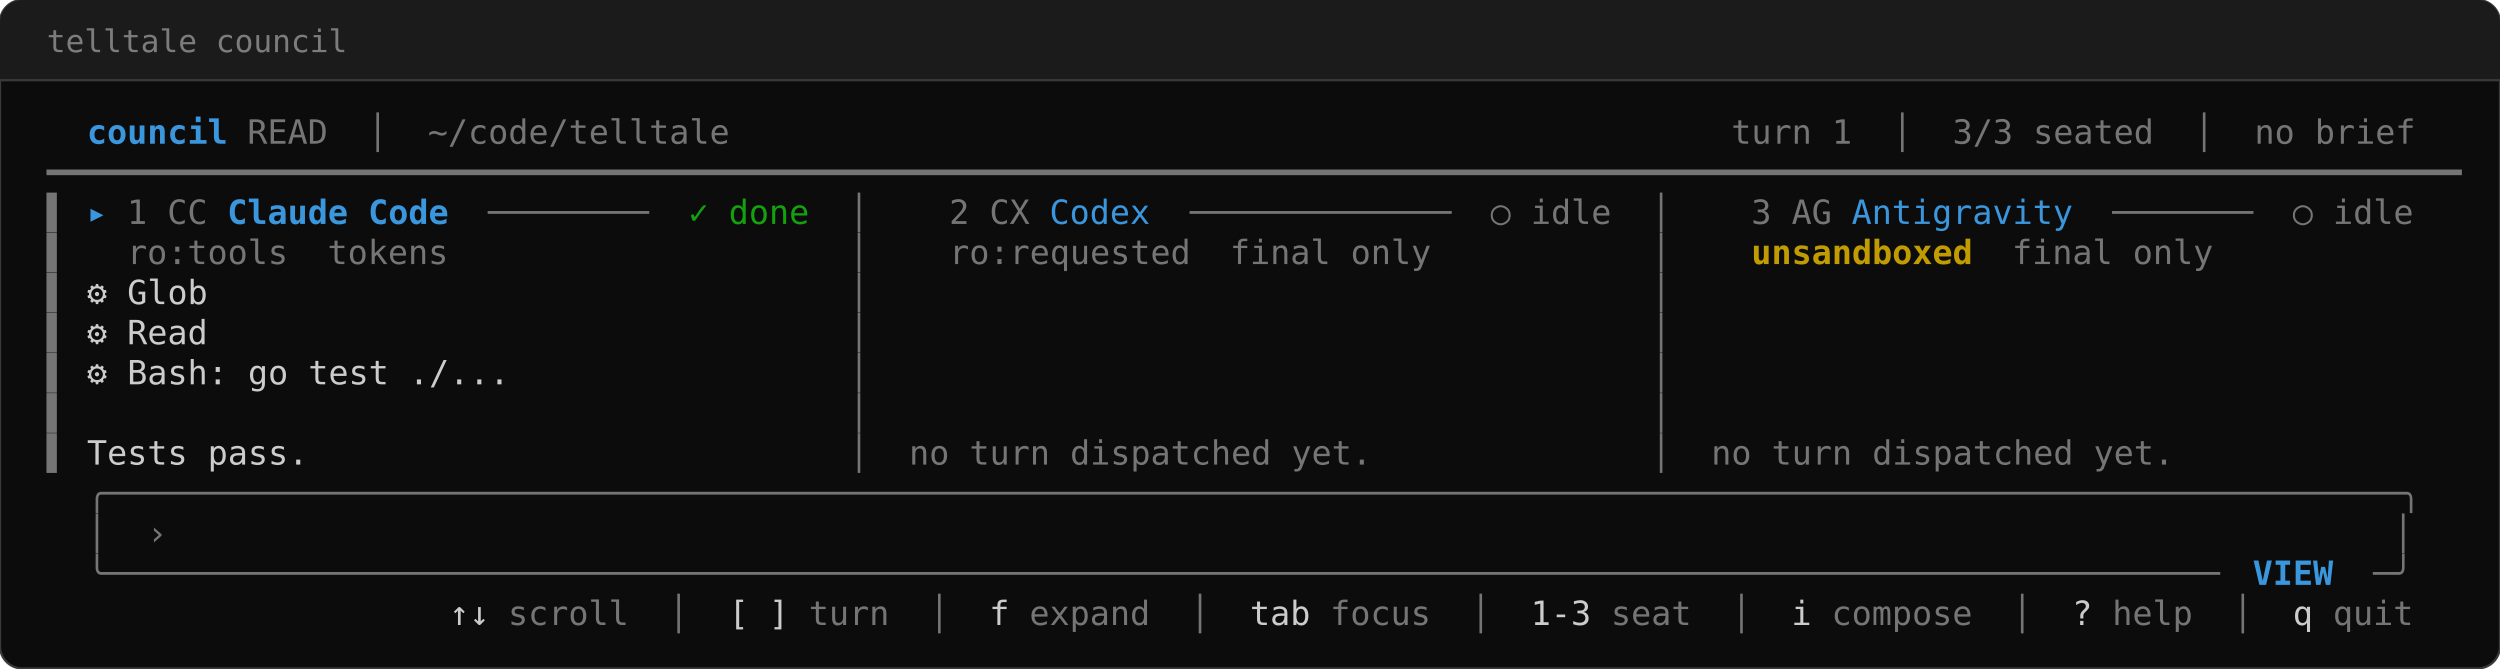
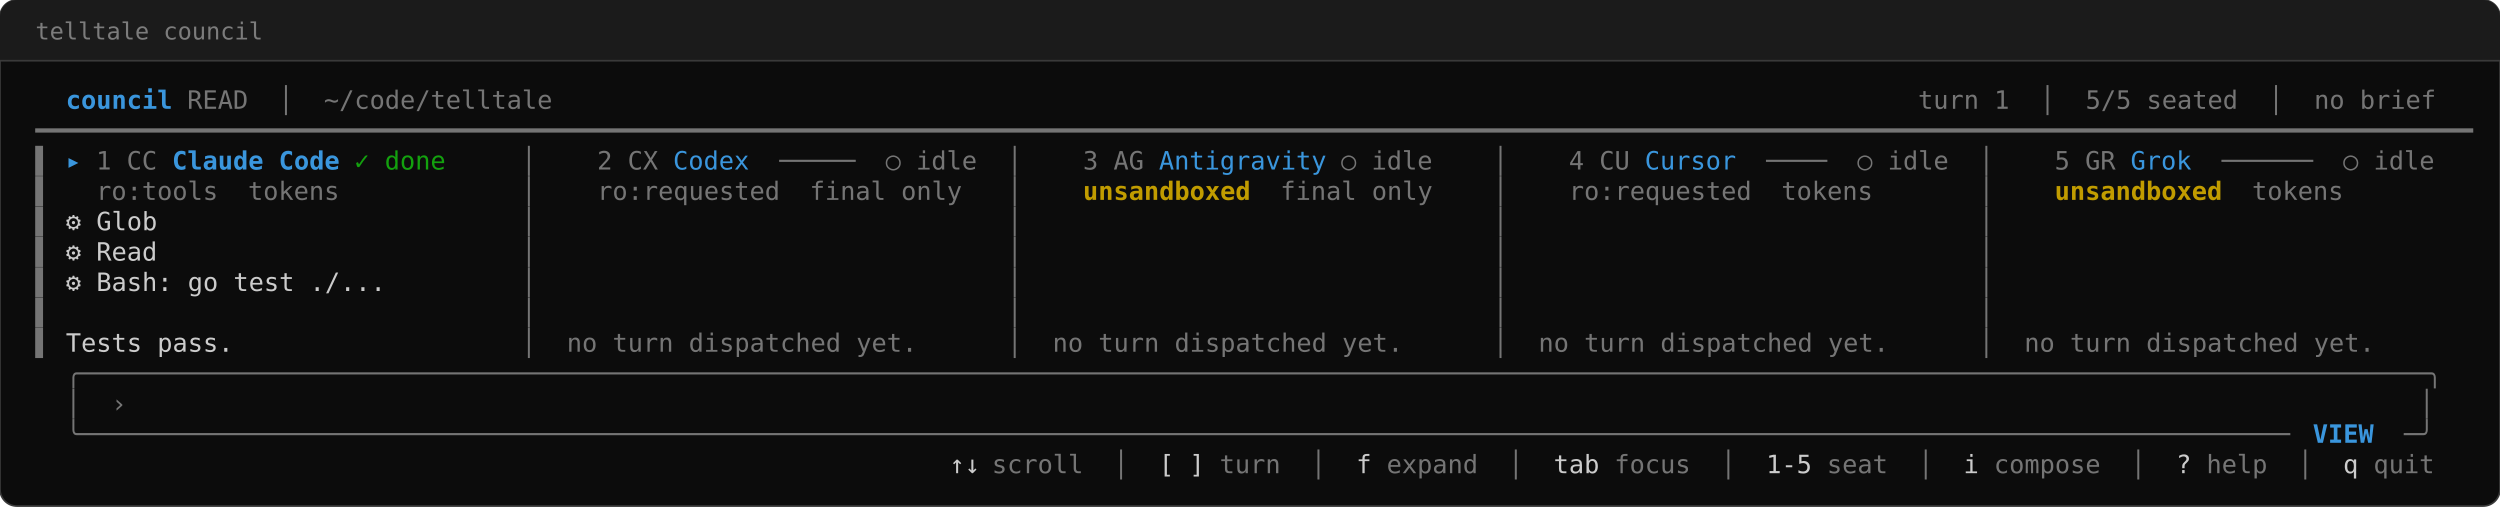
- <svg xmlns="http://www.w3.org/2000/svg" width="1122" height="300" viewBox="0 0 1122 300" role="img" aria-labelledby="t">
-   <rect x="0" y="0" width="1122" height="300" rx="10" fill="#0c0c0c" stroke="#3a3a3a" />
-   <path d="M0 36 V10 a10 10 0 0 1 10 -10 H1112 a10 10 0 0 1 10 10 V36 Z" fill="#1b1b1b" />
-   <line x1="0" y1="36" x2="1122" y2="36" stroke="#3a3a3a" />
+ <svg xmlns="http://www.w3.org/2000/svg" width="1482" height="300" viewBox="0 0 1482 300" role="img" aria-labelledby="t">
+   <rect x="0" y="0" width="1482" height="300" rx="10" fill="#0c0c0c" stroke="#3a3a3a" />
+   <path d="M0 36 V10 a10 10 0 0 1 10 -10 H1472 a10 10 0 0 1 10 10 V36 Z" fill="#1b1b1b" />
+   <line x1="0" y1="36" x2="1482" y2="36" stroke="#3a3a3a" />
  <text x="21" y="23.4" font-family="'JetBrains Mono','Fira Code','Cascadia Mono',Consolas,'DejaVu Sans Mono',monospace" font-size="14" fill="#cccccc" fill-opacity="0.55" xml:space="preserve">telltale council</text>
  <text y="64.5" font-family="'JetBrains Mono','Fira Code','Cascadia Mono',Consolas,'DejaVu Sans Mono',monospace" font-size="15" xml:space="preserve">
    <tspan x="21" textLength="18" lengthAdjust="spacingAndGlyphs" fill="#cccccc">  </tspan>
    <tspan x="39" textLength="63" lengthAdjust="spacingAndGlyphs" fill="#3a96dd" font-weight="bold">council</tspan>
    <tspan x="102" textLength="9" lengthAdjust="spacingAndGlyphs" fill="#cccccc"> </tspan>
    <tspan x="111" textLength="36" lengthAdjust="spacingAndGlyphs" fill="#cccccc" fill-opacity="0.55">READ</tspan>
    <tspan x="147" textLength="18" lengthAdjust="spacingAndGlyphs" fill="#cccccc">  </tspan>
    <tspan x="165" textLength="9" lengthAdjust="spacingAndGlyphs" fill="#cccccc" fill-opacity="0.55">│</tspan>
    <tspan x="174" textLength="18" lengthAdjust="spacingAndGlyphs" fill="#cccccc">  </tspan>
    <tspan x="192" textLength="135" lengthAdjust="spacingAndGlyphs" fill="#cccccc" fill-opacity="0.55">~/code/telltale</tspan>
-     <tspan x="327" textLength="450" lengthAdjust="spacingAndGlyphs" fill="#cccccc">                                                  </tspan>
-     <tspan x="777" textLength="306" lengthAdjust="spacingAndGlyphs" fill="#cccccc" fill-opacity="0.55">turn 1  │  3/3 seated  │  no brief</tspan>
-     <tspan x="1083" textLength="18" lengthAdjust="spacingAndGlyphs" fill="#cccccc">  </tspan>
+     <tspan x="327" textLength="810" lengthAdjust="spacingAndGlyphs" fill="#cccccc">                                                                                          </tspan>
+     <tspan x="1137" textLength="306" lengthAdjust="spacingAndGlyphs" fill="#cccccc" fill-opacity="0.55">turn 1  │  5/5 seated  │  no brief</tspan>
+     <tspan x="1443" textLength="18" lengthAdjust="spacingAndGlyphs" fill="#cccccc">  </tspan>
  </text>
  <text y="82.5" font-family="'JetBrains Mono','Fira Code','Cascadia Mono',Consolas,'DejaVu Sans Mono',monospace" font-size="15" xml:space="preserve">
-     <tspan x="21" textLength="1080" lengthAdjust="spacingAndGlyphs" fill="#cccccc" fill-opacity="0.55">━━━━━━━━━━━━━━━━━━━━━━━━━━━━━━━━━━━━━━━━━━━━━━━━━━━━━━━━━━━━━━━━━━━━━━━━━━━━━━━━━━━━━━━━━━━━━━━━━━━━━━━━━━━━━━━━━━━━━━━━</tspan>
+     <tspan x="21" textLength="1440" lengthAdjust="spacingAndGlyphs" fill="#cccccc" fill-opacity="0.55">━━━━━━━━━━━━━━━━━━━━━━━━━━━━━━━━━━━━━━━━━━━━━━━━━━━━━━━━━━━━━━━━━━━━━━━━━━━━━━━━━━━━━━━━━━━━━━━━━━━━━━━━━━━━━━━━━━━━━━━━━━━━━━━━━━━━━━━━━━━━━━━━━━━━━━━━━━━━━━━━</tspan>
  </text>
  <text y="100.5" font-family="'JetBrains Mono','Fira Code','Cascadia Mono',Consolas,'DejaVu Sans Mono',monospace" font-size="15" xml:space="preserve">
    <tspan x="21" textLength="9" lengthAdjust="spacingAndGlyphs" fill="#cccccc" fill-opacity="0.55">▌</tspan>
    <tspan x="30" textLength="9" lengthAdjust="spacingAndGlyphs" fill="#cccccc"> </tspan>
    <tspan x="39" textLength="18" lengthAdjust="spacingAndGlyphs" fill="#3a96dd" font-weight="bold">▸ </tspan>
    <tspan x="57" textLength="45" lengthAdjust="spacingAndGlyphs" fill="#cccccc" fill-opacity="0.55">1 CC </tspan>
    <tspan x="102" textLength="99" lengthAdjust="spacingAndGlyphs" fill="#3a96dd" font-weight="bold">Claude Code</tspan>
-     <tspan x="201" textLength="18" lengthAdjust="spacingAndGlyphs" fill="#cccccc">  </tspan>
-     <tspan x="219" textLength="72" lengthAdjust="spacingAndGlyphs" fill="#cccccc" fill-opacity="0.55">────────</tspan>
-     <tspan x="291" textLength="18" lengthAdjust="spacingAndGlyphs" fill="#cccccc">  </tspan>
-     <tspan x="309" textLength="54" lengthAdjust="spacingAndGlyphs" fill="#13a10e">✓ done</tspan>
-     <tspan x="363" textLength="18" lengthAdjust="spacingAndGlyphs" fill="#cccccc">  </tspan>
-     <tspan x="381" textLength="9" lengthAdjust="spacingAndGlyphs" fill="#cccccc" fill-opacity="0.55">│</tspan>
-     <tspan x="390" textLength="18" lengthAdjust="spacingAndGlyphs" fill="#cccccc">  </tspan>
-     <tspan x="408" textLength="18" lengthAdjust="spacingAndGlyphs" fill="#3a96dd">  </tspan>
-     <tspan x="426" textLength="45" lengthAdjust="spacingAndGlyphs" fill="#cccccc" fill-opacity="0.55">2 CX </tspan>
-     <tspan x="471" textLength="45" lengthAdjust="spacingAndGlyphs" fill="#3a96dd">Codex</tspan>
-     <tspan x="516" textLength="18" lengthAdjust="spacingAndGlyphs" fill="#cccccc">  </tspan>
-     <tspan x="534" textLength="117" lengthAdjust="spacingAndGlyphs" fill="#cccccc" fill-opacity="0.55">─────────────</tspan>
-     <tspan x="651" textLength="18" lengthAdjust="spacingAndGlyphs" fill="#cccccc">  </tspan>
-     <tspan x="669" textLength="54" lengthAdjust="spacingAndGlyphs" fill="#cccccc" fill-opacity="0.55">○ idle</tspan>
-     <tspan x="723" textLength="18" lengthAdjust="spacingAndGlyphs" fill="#cccccc">  </tspan>
-     <tspan x="741" textLength="9" lengthAdjust="spacingAndGlyphs" fill="#cccccc" fill-opacity="0.55">│</tspan>
-     <tspan x="750" textLength="18" lengthAdjust="spacingAndGlyphs" fill="#cccccc">  </tspan>
-     <tspan x="768" textLength="18" lengthAdjust="spacingAndGlyphs" fill="#3a96dd">  </tspan>
-     <tspan x="786" textLength="45" lengthAdjust="spacingAndGlyphs" fill="#cccccc" fill-opacity="0.55">3 AG </tspan>
-     <tspan x="831" textLength="99" lengthAdjust="spacingAndGlyphs" fill="#3a96dd">Antigravity</tspan>
-     <tspan x="930" textLength="18" lengthAdjust="spacingAndGlyphs" fill="#cccccc">  </tspan>
-     <tspan x="948" textLength="63" lengthAdjust="spacingAndGlyphs" fill="#cccccc" fill-opacity="0.55">───────</tspan>
-     <tspan x="1011" textLength="18" lengthAdjust="spacingAndGlyphs" fill="#cccccc">  </tspan>
-     <tspan x="1029" textLength="54" lengthAdjust="spacingAndGlyphs" fill="#cccccc" fill-opacity="0.55">○ idle</tspan>
+     <tspan x="201" textLength="9" lengthAdjust="spacingAndGlyphs" fill="#cccccc"> </tspan>
+     <tspan x="210" textLength="54" lengthAdjust="spacingAndGlyphs" fill="#13a10e">✓ done</tspan>
+     <tspan x="264" textLength="45" lengthAdjust="spacingAndGlyphs" fill="#cccccc">     </tspan>
+     <tspan x="309" textLength="9" lengthAdjust="spacingAndGlyphs" fill="#cccccc" fill-opacity="0.55">│</tspan>
+     <tspan x="318" textLength="18" lengthAdjust="spacingAndGlyphs" fill="#cccccc">  </tspan>
+     <tspan x="336" textLength="18" lengthAdjust="spacingAndGlyphs" fill="#3a96dd">  </tspan>
+     <tspan x="354" textLength="45" lengthAdjust="spacingAndGlyphs" fill="#cccccc" fill-opacity="0.55">2 CX </tspan>
+     <tspan x="399" textLength="45" lengthAdjust="spacingAndGlyphs" fill="#3a96dd">Codex</tspan>
+     <tspan x="444" textLength="18" lengthAdjust="spacingAndGlyphs" fill="#cccccc">  </tspan>
+     <tspan x="462" textLength="45" lengthAdjust="spacingAndGlyphs" fill="#cccccc" fill-opacity="0.55">─────</tspan>
+     <tspan x="507" textLength="18" lengthAdjust="spacingAndGlyphs" fill="#cccccc">  </tspan>
+     <tspan x="525" textLength="54" lengthAdjust="spacingAndGlyphs" fill="#cccccc" fill-opacity="0.55">○ idle</tspan>
+     <tspan x="579" textLength="18" lengthAdjust="spacingAndGlyphs" fill="#cccccc">  </tspan>
+     <tspan x="597" textLength="9" lengthAdjust="spacingAndGlyphs" fill="#cccccc" fill-opacity="0.55">│</tspan>
+     <tspan x="606" textLength="18" lengthAdjust="spacingAndGlyphs" fill="#cccccc">  </tspan>
+     <tspan x="624" textLength="18" lengthAdjust="spacingAndGlyphs" fill="#3a96dd">  </tspan>
+     <tspan x="642" textLength="45" lengthAdjust="spacingAndGlyphs" fill="#cccccc" fill-opacity="0.55">3 AG </tspan>
+     <tspan x="687" textLength="99" lengthAdjust="spacingAndGlyphs" fill="#3a96dd">Antigravity</tspan>
+     <tspan x="786" textLength="9" lengthAdjust="spacingAndGlyphs" fill="#cccccc"> </tspan>
+     <tspan x="795" textLength="54" lengthAdjust="spacingAndGlyphs" fill="#cccccc" fill-opacity="0.55">○ idle</tspan>
+     <tspan x="849" textLength="36" lengthAdjust="spacingAndGlyphs" fill="#cccccc">    </tspan>
+     <tspan x="885" textLength="9" lengthAdjust="spacingAndGlyphs" fill="#cccccc" fill-opacity="0.55">│</tspan>
+     <tspan x="894" textLength="18" lengthAdjust="spacingAndGlyphs" fill="#cccccc">  </tspan>
+     <tspan x="912" textLength="18" lengthAdjust="spacingAndGlyphs" fill="#3a96dd">  </tspan>
+     <tspan x="930" textLength="45" lengthAdjust="spacingAndGlyphs" fill="#cccccc" fill-opacity="0.55">4 CU </tspan>
+     <tspan x="975" textLength="54" lengthAdjust="spacingAndGlyphs" fill="#3a96dd">Cursor</tspan>
+     <tspan x="1029" textLength="18" lengthAdjust="spacingAndGlyphs" fill="#cccccc">  </tspan>
+     <tspan x="1047" textLength="36" lengthAdjust="spacingAndGlyphs" fill="#cccccc" fill-opacity="0.55">────</tspan>
    <tspan x="1083" textLength="18" lengthAdjust="spacingAndGlyphs" fill="#cccccc">  </tspan>
+     <tspan x="1101" textLength="54" lengthAdjust="spacingAndGlyphs" fill="#cccccc" fill-opacity="0.55">○ idle</tspan>
+     <tspan x="1155" textLength="18" lengthAdjust="spacingAndGlyphs" fill="#cccccc">  </tspan>
+     <tspan x="1173" textLength="9" lengthAdjust="spacingAndGlyphs" fill="#cccccc" fill-opacity="0.55">│</tspan>
+     <tspan x="1182" textLength="18" lengthAdjust="spacingAndGlyphs" fill="#cccccc">  </tspan>
+     <tspan x="1200" textLength="18" lengthAdjust="spacingAndGlyphs" fill="#3a96dd">  </tspan>
+     <tspan x="1218" textLength="45" lengthAdjust="spacingAndGlyphs" fill="#cccccc" fill-opacity="0.55">5 GR </tspan>
+     <tspan x="1263" textLength="36" lengthAdjust="spacingAndGlyphs" fill="#3a96dd">Grok</tspan>
+     <tspan x="1299" textLength="18" lengthAdjust="spacingAndGlyphs" fill="#cccccc">  </tspan>
+     <tspan x="1317" textLength="54" lengthAdjust="spacingAndGlyphs" fill="#cccccc" fill-opacity="0.55">──────</tspan>
+     <tspan x="1371" textLength="18" lengthAdjust="spacingAndGlyphs" fill="#cccccc">  </tspan>
+     <tspan x="1389" textLength="54" lengthAdjust="spacingAndGlyphs" fill="#cccccc" fill-opacity="0.55">○ idle</tspan>
+     <tspan x="1443" textLength="18" lengthAdjust="spacingAndGlyphs" fill="#cccccc">  </tspan>
  </text>
  <text y="118.5" font-family="'JetBrains Mono','Fira Code','Cascadia Mono',Consolas,'DejaVu Sans Mono',monospace" font-size="15" xml:space="preserve">
    <tspan x="21" textLength="9" lengthAdjust="spacingAndGlyphs" fill="#cccccc" fill-opacity="0.55">▌</tspan>
    <tspan x="30" textLength="27" lengthAdjust="spacingAndGlyphs" fill="#cccccc">   </tspan>
    <tspan x="57" textLength="72" lengthAdjust="spacingAndGlyphs" fill="#cccccc" fill-opacity="0.55">ro:tools</tspan>
    <tspan x="129" textLength="18" lengthAdjust="spacingAndGlyphs" fill="#cccccc">  </tspan>
    <tspan x="147" textLength="54" lengthAdjust="spacingAndGlyphs" fill="#cccccc" fill-opacity="0.55">tokens</tspan>
-     <tspan x="201" textLength="180" lengthAdjust="spacingAndGlyphs" fill="#cccccc">                    </tspan>
-     <tspan x="381" textLength="9" lengthAdjust="spacingAndGlyphs" fill="#cccccc" fill-opacity="0.55">│</tspan>
-     <tspan x="390" textLength="36" lengthAdjust="spacingAndGlyphs" fill="#cccccc">    </tspan>
-     <tspan x="426" textLength="108" lengthAdjust="spacingAndGlyphs" fill="#cccccc" fill-opacity="0.55">ro:requested</tspan>
-     <tspan x="534" textLength="18" lengthAdjust="spacingAndGlyphs" fill="#cccccc">  </tspan>
-     <tspan x="552" textLength="90" lengthAdjust="spacingAndGlyphs" fill="#cccccc" fill-opacity="0.55">final only</tspan>
-     <tspan x="642" textLength="99" lengthAdjust="spacingAndGlyphs" fill="#cccccc">           </tspan>
-     <tspan x="741" textLength="9" lengthAdjust="spacingAndGlyphs" fill="#cccccc" fill-opacity="0.55">│</tspan>
-     <tspan x="750" textLength="36" lengthAdjust="spacingAndGlyphs" fill="#cccccc">    </tspan>
-     <tspan x="786" textLength="99" lengthAdjust="spacingAndGlyphs" fill="#c19c00" font-weight="bold">unsandboxed</tspan>
-     <tspan x="885" textLength="18" lengthAdjust="spacingAndGlyphs" fill="#cccccc">  </tspan>
-     <tspan x="903" textLength="90" lengthAdjust="spacingAndGlyphs" fill="#cccccc" fill-opacity="0.55">final only</tspan>
-     <tspan x="993" textLength="108" lengthAdjust="spacingAndGlyphs" fill="#cccccc">            </tspan>
+     <tspan x="201" textLength="108" lengthAdjust="spacingAndGlyphs" fill="#cccccc">            </tspan>
+     <tspan x="309" textLength="9" lengthAdjust="spacingAndGlyphs" fill="#cccccc" fill-opacity="0.55">│</tspan>
+     <tspan x="318" textLength="36" lengthAdjust="spacingAndGlyphs" fill="#cccccc">    </tspan>
+     <tspan x="354" textLength="108" lengthAdjust="spacingAndGlyphs" fill="#cccccc" fill-opacity="0.55">ro:requested</tspan>
+     <tspan x="462" textLength="18" lengthAdjust="spacingAndGlyphs" fill="#cccccc">  </tspan>
+     <tspan x="480" textLength="90" lengthAdjust="spacingAndGlyphs" fill="#cccccc" fill-opacity="0.55">final only</tspan>
+     <tspan x="570" textLength="27" lengthAdjust="spacingAndGlyphs" fill="#cccccc">   </tspan>
+     <tspan x="597" textLength="9" lengthAdjust="spacingAndGlyphs" fill="#cccccc" fill-opacity="0.55">│</tspan>
+     <tspan x="606" textLength="36" lengthAdjust="spacingAndGlyphs" fill="#cccccc">    </tspan>
+     <tspan x="642" textLength="99" lengthAdjust="spacingAndGlyphs" fill="#c19c00" font-weight="bold">unsandboxed</tspan>
+     <tspan x="741" textLength="18" lengthAdjust="spacingAndGlyphs" fill="#cccccc">  </tspan>
+     <tspan x="759" textLength="90" lengthAdjust="spacingAndGlyphs" fill="#cccccc" fill-opacity="0.55">final only</tspan>
+     <tspan x="849" textLength="36" lengthAdjust="spacingAndGlyphs" fill="#cccccc">    </tspan>
+     <tspan x="885" textLength="9" lengthAdjust="spacingAndGlyphs" fill="#cccccc" fill-opacity="0.55">│</tspan>
+     <tspan x="894" textLength="36" lengthAdjust="spacingAndGlyphs" fill="#cccccc">    </tspan>
+     <tspan x="930" textLength="108" lengthAdjust="spacingAndGlyphs" fill="#cccccc" fill-opacity="0.55">ro:requested</tspan>
+     <tspan x="1038" textLength="18" lengthAdjust="spacingAndGlyphs" fill="#cccccc">  </tspan>
+     <tspan x="1056" textLength="54" lengthAdjust="spacingAndGlyphs" fill="#cccccc" fill-opacity="0.55">tokens</tspan>
+     <tspan x="1110" textLength="63" lengthAdjust="spacingAndGlyphs" fill="#cccccc">       </tspan>
+     <tspan x="1173" textLength="9" lengthAdjust="spacingAndGlyphs" fill="#cccccc" fill-opacity="0.55">│</tspan>
+     <tspan x="1182" textLength="36" lengthAdjust="spacingAndGlyphs" fill="#cccccc">    </tspan>
+     <tspan x="1218" textLength="99" lengthAdjust="spacingAndGlyphs" fill="#c19c00" font-weight="bold">unsandboxed</tspan>
+     <tspan x="1317" textLength="18" lengthAdjust="spacingAndGlyphs" fill="#cccccc">  </tspan>
+     <tspan x="1335" textLength="54" lengthAdjust="spacingAndGlyphs" fill="#cccccc" fill-opacity="0.55">tokens</tspan>
+     <tspan x="1389" textLength="72" lengthAdjust="spacingAndGlyphs" fill="#cccccc">        </tspan>
  </text>
  <text y="136.5" font-family="'JetBrains Mono','Fira Code','Cascadia Mono',Consolas,'DejaVu Sans Mono',monospace" font-size="15" xml:space="preserve">
    <tspan x="21" textLength="9" lengthAdjust="spacingAndGlyphs" fill="#cccccc" fill-opacity="0.55">▌</tspan>
-     <tspan x="30" textLength="351" lengthAdjust="spacingAndGlyphs" fill="#cccccc"> ⚙ Glob                                </tspan>
-     <tspan x="381" textLength="9" lengthAdjust="spacingAndGlyphs" fill="#cccccc" fill-opacity="0.55">│</tspan>
-     <tspan x="390" textLength="351" lengthAdjust="spacingAndGlyphs" fill="#cccccc">                                       </tspan>
-     <tspan x="741" textLength="9" lengthAdjust="spacingAndGlyphs" fill="#cccccc" fill-opacity="0.55">│</tspan>
-     <tspan x="750" textLength="351" lengthAdjust="spacingAndGlyphs" fill="#cccccc">                                       </tspan>
+     <tspan x="30" textLength="279" lengthAdjust="spacingAndGlyphs" fill="#cccccc"> ⚙ Glob                        </tspan>
+     <tspan x="309" textLength="9" lengthAdjust="spacingAndGlyphs" fill="#cccccc" fill-opacity="0.55">│</tspan>
+     <tspan x="318" textLength="279" lengthAdjust="spacingAndGlyphs" fill="#cccccc">                               </tspan>
+     <tspan x="597" textLength="9" lengthAdjust="spacingAndGlyphs" fill="#cccccc" fill-opacity="0.55">│</tspan>
+     <tspan x="606" textLength="279" lengthAdjust="spacingAndGlyphs" fill="#cccccc">                               </tspan>
+     <tspan x="885" textLength="9" lengthAdjust="spacingAndGlyphs" fill="#cccccc" fill-opacity="0.55">│</tspan>
+     <tspan x="894" textLength="279" lengthAdjust="spacingAndGlyphs" fill="#cccccc">                               </tspan>
+     <tspan x="1173" textLength="9" lengthAdjust="spacingAndGlyphs" fill="#cccccc" fill-opacity="0.55">│</tspan>
+     <tspan x="1182" textLength="279" lengthAdjust="spacingAndGlyphs" fill="#cccccc">                               </tspan>
  </text>
  <text y="154.5" font-family="'JetBrains Mono','Fira Code','Cascadia Mono',Consolas,'DejaVu Sans Mono',monospace" font-size="15" xml:space="preserve">
    <tspan x="21" textLength="9" lengthAdjust="spacingAndGlyphs" fill="#cccccc" fill-opacity="0.55">▌</tspan>
-     <tspan x="30" textLength="351" lengthAdjust="spacingAndGlyphs" fill="#cccccc"> ⚙ Read                                </tspan>
-     <tspan x="381" textLength="9" lengthAdjust="spacingAndGlyphs" fill="#cccccc" fill-opacity="0.55">│</tspan>
-     <tspan x="390" textLength="351" lengthAdjust="spacingAndGlyphs" fill="#cccccc">                                       </tspan>
-     <tspan x="741" textLength="9" lengthAdjust="spacingAndGlyphs" fill="#cccccc" fill-opacity="0.55">│</tspan>
-     <tspan x="750" textLength="351" lengthAdjust="spacingAndGlyphs" fill="#cccccc">                                       </tspan>
+     <tspan x="30" textLength="279" lengthAdjust="spacingAndGlyphs" fill="#cccccc"> ⚙ Read                        </tspan>
+     <tspan x="309" textLength="9" lengthAdjust="spacingAndGlyphs" fill="#cccccc" fill-opacity="0.55">│</tspan>
+     <tspan x="318" textLength="279" lengthAdjust="spacingAndGlyphs" fill="#cccccc">                               </tspan>
+     <tspan x="597" textLength="9" lengthAdjust="spacingAndGlyphs" fill="#cccccc" fill-opacity="0.55">│</tspan>
+     <tspan x="606" textLength="279" lengthAdjust="spacingAndGlyphs" fill="#cccccc">                               </tspan>
+     <tspan x="885" textLength="9" lengthAdjust="spacingAndGlyphs" fill="#cccccc" fill-opacity="0.55">│</tspan>
+     <tspan x="894" textLength="279" lengthAdjust="spacingAndGlyphs" fill="#cccccc">                               </tspan>
+     <tspan x="1173" textLength="9" lengthAdjust="spacingAndGlyphs" fill="#cccccc" fill-opacity="0.55">│</tspan>
+     <tspan x="1182" textLength="279" lengthAdjust="spacingAndGlyphs" fill="#cccccc">                               </tspan>
  </text>
  <text y="172.5" font-family="'JetBrains Mono','Fira Code','Cascadia Mono',Consolas,'DejaVu Sans Mono',monospace" font-size="15" xml:space="preserve">
    <tspan x="21" textLength="9" lengthAdjust="spacingAndGlyphs" fill="#cccccc" fill-opacity="0.55">▌</tspan>
-     <tspan x="30" textLength="351" lengthAdjust="spacingAndGlyphs" fill="#cccccc"> ⚙ Bash: go test ./...                 </tspan>
-     <tspan x="381" textLength="9" lengthAdjust="spacingAndGlyphs" fill="#cccccc" fill-opacity="0.55">│</tspan>
-     <tspan x="390" textLength="351" lengthAdjust="spacingAndGlyphs" fill="#cccccc">                                       </tspan>
-     <tspan x="741" textLength="9" lengthAdjust="spacingAndGlyphs" fill="#cccccc" fill-opacity="0.55">│</tspan>
-     <tspan x="750" textLength="351" lengthAdjust="spacingAndGlyphs" fill="#cccccc">                                       </tspan>
+     <tspan x="30" textLength="279" lengthAdjust="spacingAndGlyphs" fill="#cccccc"> ⚙ Bash: go test ./...         </tspan>
+     <tspan x="309" textLength="9" lengthAdjust="spacingAndGlyphs" fill="#cccccc" fill-opacity="0.55">│</tspan>
+     <tspan x="318" textLength="279" lengthAdjust="spacingAndGlyphs" fill="#cccccc">                               </tspan>
+     <tspan x="597" textLength="9" lengthAdjust="spacingAndGlyphs" fill="#cccccc" fill-opacity="0.55">│</tspan>
+     <tspan x="606" textLength="279" lengthAdjust="spacingAndGlyphs" fill="#cccccc">                               </tspan>
+     <tspan x="885" textLength="9" lengthAdjust="spacingAndGlyphs" fill="#cccccc" fill-opacity="0.55">│</tspan>
+     <tspan x="894" textLength="279" lengthAdjust="spacingAndGlyphs" fill="#cccccc">                               </tspan>
+     <tspan x="1173" textLength="9" lengthAdjust="spacingAndGlyphs" fill="#cccccc" fill-opacity="0.55">│</tspan>
+     <tspan x="1182" textLength="279" lengthAdjust="spacingAndGlyphs" fill="#cccccc">                               </tspan>
  </text>
  <text y="190.5" font-family="'JetBrains Mono','Fira Code','Cascadia Mono',Consolas,'DejaVu Sans Mono',monospace" font-size="15" xml:space="preserve">
    <tspan x="21" textLength="9" lengthAdjust="spacingAndGlyphs" fill="#cccccc" fill-opacity="0.55">▌</tspan>
-     <tspan x="30" textLength="351" lengthAdjust="spacingAndGlyphs" fill="#cccccc">                                       </tspan>
-     <tspan x="381" textLength="9" lengthAdjust="spacingAndGlyphs" fill="#cccccc" fill-opacity="0.55">│</tspan>
-     <tspan x="390" textLength="351" lengthAdjust="spacingAndGlyphs" fill="#cccccc">                                       </tspan>
-     <tspan x="741" textLength="9" lengthAdjust="spacingAndGlyphs" fill="#cccccc" fill-opacity="0.55">│</tspan>
-     <tspan x="750" textLength="351" lengthAdjust="spacingAndGlyphs" fill="#cccccc">                                       </tspan>
+     <tspan x="30" textLength="279" lengthAdjust="spacingAndGlyphs" fill="#cccccc">                               </tspan>
+     <tspan x="309" textLength="9" lengthAdjust="spacingAndGlyphs" fill="#cccccc" fill-opacity="0.55">│</tspan>
+     <tspan x="318" textLength="279" lengthAdjust="spacingAndGlyphs" fill="#cccccc">                               </tspan>
+     <tspan x="597" textLength="9" lengthAdjust="spacingAndGlyphs" fill="#cccccc" fill-opacity="0.55">│</tspan>
+     <tspan x="606" textLength="279" lengthAdjust="spacingAndGlyphs" fill="#cccccc">                               </tspan>
+     <tspan x="885" textLength="9" lengthAdjust="spacingAndGlyphs" fill="#cccccc" fill-opacity="0.55">│</tspan>
+     <tspan x="894" textLength="279" lengthAdjust="spacingAndGlyphs" fill="#cccccc">                               </tspan>
+     <tspan x="1173" textLength="9" lengthAdjust="spacingAndGlyphs" fill="#cccccc" fill-opacity="0.55">│</tspan>
+     <tspan x="1182" textLength="279" lengthAdjust="spacingAndGlyphs" fill="#cccccc">                               </tspan>
  </text>
  <text y="208.5" font-family="'JetBrains Mono','Fira Code','Cascadia Mono',Consolas,'DejaVu Sans Mono',monospace" font-size="15" xml:space="preserve">
    <tspan x="21" textLength="9" lengthAdjust="spacingAndGlyphs" fill="#cccccc" fill-opacity="0.55">▌</tspan>
-     <tspan x="30" textLength="351" lengthAdjust="spacingAndGlyphs" fill="#cccccc"> Tests pass.                           </tspan>
-     <tspan x="381" textLength="9" lengthAdjust="spacingAndGlyphs" fill="#cccccc" fill-opacity="0.55">│</tspan>
-     <tspan x="390" textLength="18" lengthAdjust="spacingAndGlyphs" fill="#cccccc">  </tspan>
-     <tspan x="408" textLength="207" lengthAdjust="spacingAndGlyphs" fill="#cccccc" fill-opacity="0.55">no turn dispatched yet.</tspan>
-     <tspan x="615" textLength="126" lengthAdjust="spacingAndGlyphs" fill="#cccccc">              </tspan>
-     <tspan x="741" textLength="9" lengthAdjust="spacingAndGlyphs" fill="#cccccc" fill-opacity="0.55">│</tspan>
-     <tspan x="750" textLength="18" lengthAdjust="spacingAndGlyphs" fill="#cccccc">  </tspan>
-     <tspan x="768" textLength="207" lengthAdjust="spacingAndGlyphs" fill="#cccccc" fill-opacity="0.55">no turn dispatched yet.</tspan>
-     <tspan x="975" textLength="126" lengthAdjust="spacingAndGlyphs" fill="#cccccc">              </tspan>
+     <tspan x="30" textLength="279" lengthAdjust="spacingAndGlyphs" fill="#cccccc"> Tests pass.                   </tspan>
+     <tspan x="309" textLength="9" lengthAdjust="spacingAndGlyphs" fill="#cccccc" fill-opacity="0.55">│</tspan>
+     <tspan x="318" textLength="18" lengthAdjust="spacingAndGlyphs" fill="#cccccc">  </tspan>
+     <tspan x="336" textLength="207" lengthAdjust="spacingAndGlyphs" fill="#cccccc" fill-opacity="0.55">no turn dispatched yet.</tspan>
+     <tspan x="543" textLength="54" lengthAdjust="spacingAndGlyphs" fill="#cccccc">      </tspan>
+     <tspan x="597" textLength="9" lengthAdjust="spacingAndGlyphs" fill="#cccccc" fill-opacity="0.55">│</tspan>
+     <tspan x="606" textLength="18" lengthAdjust="spacingAndGlyphs" fill="#cccccc">  </tspan>
+     <tspan x="624" textLength="207" lengthAdjust="spacingAndGlyphs" fill="#cccccc" fill-opacity="0.55">no turn dispatched yet.</tspan>
+     <tspan x="831" textLength="54" lengthAdjust="spacingAndGlyphs" fill="#cccccc">      </tspan>
+     <tspan x="885" textLength="9" lengthAdjust="spacingAndGlyphs" fill="#cccccc" fill-opacity="0.55">│</tspan>
+     <tspan x="894" textLength="18" lengthAdjust="spacingAndGlyphs" fill="#cccccc">  </tspan>
+     <tspan x="912" textLength="207" lengthAdjust="spacingAndGlyphs" fill="#cccccc" fill-opacity="0.55">no turn dispatched yet.</tspan>
+     <tspan x="1119" textLength="54" lengthAdjust="spacingAndGlyphs" fill="#cccccc">      </tspan>
+     <tspan x="1173" textLength="9" lengthAdjust="spacingAndGlyphs" fill="#cccccc" fill-opacity="0.55">│</tspan>
+     <tspan x="1182" textLength="18" lengthAdjust="spacingAndGlyphs" fill="#cccccc">  </tspan>
+     <tspan x="1200" textLength="207" lengthAdjust="spacingAndGlyphs" fill="#cccccc" fill-opacity="0.55">no turn dispatched yet.</tspan>
+     <tspan x="1407" textLength="54" lengthAdjust="spacingAndGlyphs" fill="#cccccc">      </tspan>
  </text>
  <text y="226.5" font-family="'JetBrains Mono','Fira Code','Cascadia Mono',Consolas,'DejaVu Sans Mono',monospace" font-size="15" xml:space="preserve">
    <tspan x="21" textLength="18" lengthAdjust="spacingAndGlyphs" fill="#cccccc">  </tspan>
-     <tspan x="39" textLength="1044" lengthAdjust="spacingAndGlyphs" fill="#cccccc" fill-opacity="0.55">╭──────────────────────────────────────────────────────────────────────────────────────────────────────────────────╮</tspan>
-     <tspan x="1083" textLength="18" lengthAdjust="spacingAndGlyphs" fill="#cccccc">  </tspan>
+     <tspan x="39" textLength="1404" lengthAdjust="spacingAndGlyphs" fill="#cccccc" fill-opacity="0.55">╭──────────────────────────────────────────────────────────────────────────────────────────────────────────────────────────────────────────────────────────╮</tspan>
+     <tspan x="1443" textLength="18" lengthAdjust="spacingAndGlyphs" fill="#cccccc">  </tspan>
  </text>
  <text y="244.5" font-family="'JetBrains Mono','Fira Code','Cascadia Mono',Consolas,'DejaVu Sans Mono',monospace" font-size="15" xml:space="preserve">
    <tspan x="21" textLength="18" lengthAdjust="spacingAndGlyphs" fill="#cccccc">  </tspan>
    <tspan x="39" textLength="27" lengthAdjust="spacingAndGlyphs" fill="#cccccc" fill-opacity="0.55">│  </tspan>
    <tspan x="66" textLength="18" lengthAdjust="spacingAndGlyphs" fill="#cccccc" fill-opacity="0.55">› </tspan>
-     <tspan x="84" textLength="972" lengthAdjust="spacingAndGlyphs" fill="#cccccc">                                                                                                            </tspan>
-     <tspan x="1056" textLength="27" lengthAdjust="spacingAndGlyphs" fill="#cccccc" fill-opacity="0.55">  │</tspan>
-     <tspan x="1083" textLength="18" lengthAdjust="spacingAndGlyphs" fill="#cccccc">  </tspan>
+     <tspan x="84" textLength="1332" lengthAdjust="spacingAndGlyphs" fill="#cccccc">                                                                                                                                                    </tspan>
+     <tspan x="1416" textLength="27" lengthAdjust="spacingAndGlyphs" fill="#cccccc" fill-opacity="0.55">  │</tspan>
+     <tspan x="1443" textLength="18" lengthAdjust="spacingAndGlyphs" fill="#cccccc">  </tspan>
  </text>
  <text y="262.5" font-family="'JetBrains Mono','Fira Code','Cascadia Mono',Consolas,'DejaVu Sans Mono',monospace" font-size="15" xml:space="preserve">
    <tspan x="21" textLength="18" lengthAdjust="spacingAndGlyphs" fill="#cccccc">  </tspan>
-     <tspan x="39" textLength="972" lengthAdjust="spacingAndGlyphs" fill="#cccccc" fill-opacity="0.55">╰─────────────────────────────────────────────────────────────────────────────────────────────────────────  </tspan>
-     <tspan x="1011" textLength="36" lengthAdjust="spacingAndGlyphs" fill="#3a96dd" font-weight="bold">VIEW</tspan>
-     <tspan x="1047" textLength="36" lengthAdjust="spacingAndGlyphs" fill="#cccccc" fill-opacity="0.55">  ─╯</tspan>
-     <tspan x="1083" textLength="18" lengthAdjust="spacingAndGlyphs" fill="#cccccc">  </tspan>
+     <tspan x="39" textLength="1332" lengthAdjust="spacingAndGlyphs" fill="#cccccc" fill-opacity="0.55">╰─────────────────────────────────────────────────────────────────────────────────────────────────────────────────────────────────────────────────  </tspan>
+     <tspan x="1371" textLength="36" lengthAdjust="spacingAndGlyphs" fill="#3a96dd" font-weight="bold">VIEW</tspan>
+     <tspan x="1407" textLength="36" lengthAdjust="spacingAndGlyphs" fill="#cccccc" fill-opacity="0.55">  ─╯</tspan>
+     <tspan x="1443" textLength="18" lengthAdjust="spacingAndGlyphs" fill="#cccccc">  </tspan>
  </text>
  <text y="280.5" font-family="'JetBrains Mono','Fira Code','Cascadia Mono',Consolas,'DejaVu Sans Mono',monospace" font-size="15" xml:space="preserve">
-     <tspan x="21" textLength="207" lengthAdjust="spacingAndGlyphs" fill="#cccccc">                    ↑↓ </tspan>
-     <tspan x="228" textLength="54" lengthAdjust="spacingAndGlyphs" fill="#cccccc" fill-opacity="0.55">scroll</tspan>
-     <tspan x="282" textLength="45" lengthAdjust="spacingAndGlyphs" fill="#cccccc" fill-opacity="0.55">  │  </tspan>
-     <tspan x="327" textLength="36" lengthAdjust="spacingAndGlyphs" fill="#cccccc">[ ] </tspan>
-     <tspan x="363" textLength="36" lengthAdjust="spacingAndGlyphs" fill="#cccccc" fill-opacity="0.55">turn</tspan>
-     <tspan x="399" textLength="45" lengthAdjust="spacingAndGlyphs" fill="#cccccc" fill-opacity="0.55">  │  </tspan>
-     <tspan x="444" textLength="18" lengthAdjust="spacingAndGlyphs" fill="#cccccc">f </tspan>
-     <tspan x="462" textLength="54" lengthAdjust="spacingAndGlyphs" fill="#cccccc" fill-opacity="0.55">expand</tspan>
-     <tspan x="516" textLength="45" lengthAdjust="spacingAndGlyphs" fill="#cccccc" fill-opacity="0.55">  │  </tspan>
-     <tspan x="561" textLength="36" lengthAdjust="spacingAndGlyphs" fill="#cccccc">tab </tspan>
-     <tspan x="597" textLength="45" lengthAdjust="spacingAndGlyphs" fill="#cccccc" fill-opacity="0.55">focus</tspan>
+     <tspan x="21" textLength="567" lengthAdjust="spacingAndGlyphs" fill="#cccccc">                                                            ↑↓ </tspan>
+     <tspan x="588" textLength="54" lengthAdjust="spacingAndGlyphs" fill="#cccccc" fill-opacity="0.55">scroll</tspan>
    <tspan x="642" textLength="45" lengthAdjust="spacingAndGlyphs" fill="#cccccc" fill-opacity="0.55">  │  </tspan>
-     <tspan x="687" textLength="36" lengthAdjust="spacingAndGlyphs" fill="#cccccc">1-3 </tspan>
-     <tspan x="723" textLength="36" lengthAdjust="spacingAndGlyphs" fill="#cccccc" fill-opacity="0.55">seat</tspan>
+     <tspan x="687" textLength="36" lengthAdjust="spacingAndGlyphs" fill="#cccccc">[ ] </tspan>
+     <tspan x="723" textLength="36" lengthAdjust="spacingAndGlyphs" fill="#cccccc" fill-opacity="0.55">turn</tspan>
    <tspan x="759" textLength="45" lengthAdjust="spacingAndGlyphs" fill="#cccccc" fill-opacity="0.55">  │  </tspan>
-     <tspan x="804" textLength="18" lengthAdjust="spacingAndGlyphs" fill="#cccccc">i </tspan>
-     <tspan x="822" textLength="63" lengthAdjust="spacingAndGlyphs" fill="#cccccc" fill-opacity="0.55">compose</tspan>
-     <tspan x="885" textLength="45" lengthAdjust="spacingAndGlyphs" fill="#cccccc" fill-opacity="0.55">  │  </tspan>
-     <tspan x="930" textLength="18" lengthAdjust="spacingAndGlyphs" fill="#cccccc">? </tspan>
-     <tspan x="948" textLength="36" lengthAdjust="spacingAndGlyphs" fill="#cccccc" fill-opacity="0.55">help</tspan>
-     <tspan x="984" textLength="45" lengthAdjust="spacingAndGlyphs" fill="#cccccc" fill-opacity="0.55">  │  </tspan>
-     <tspan x="1029" textLength="18" lengthAdjust="spacingAndGlyphs" fill="#cccccc">q </tspan>
-     <tspan x="1047" textLength="36" lengthAdjust="spacingAndGlyphs" fill="#cccccc" fill-opacity="0.55">quit</tspan>
-     <tspan x="1083" textLength="18" lengthAdjust="spacingAndGlyphs" fill="#cccccc">  </tspan>
+     <tspan x="804" textLength="18" lengthAdjust="spacingAndGlyphs" fill="#cccccc">f </tspan>
+     <tspan x="822" textLength="54" lengthAdjust="spacingAndGlyphs" fill="#cccccc" fill-opacity="0.55">expand</tspan>
+     <tspan x="876" textLength="45" lengthAdjust="spacingAndGlyphs" fill="#cccccc" fill-opacity="0.55">  │  </tspan>
+     <tspan x="921" textLength="36" lengthAdjust="spacingAndGlyphs" fill="#cccccc">tab </tspan>
+     <tspan x="957" textLength="45" lengthAdjust="spacingAndGlyphs" fill="#cccccc" fill-opacity="0.55">focus</tspan>
+     <tspan x="1002" textLength="45" lengthAdjust="spacingAndGlyphs" fill="#cccccc" fill-opacity="0.55">  │  </tspan>
+     <tspan x="1047" textLength="36" lengthAdjust="spacingAndGlyphs" fill="#cccccc">1-5 </tspan>
+     <tspan x="1083" textLength="36" lengthAdjust="spacingAndGlyphs" fill="#cccccc" fill-opacity="0.55">seat</tspan>
+     <tspan x="1119" textLength="45" lengthAdjust="spacingAndGlyphs" fill="#cccccc" fill-opacity="0.55">  │  </tspan>
+     <tspan x="1164" textLength="18" lengthAdjust="spacingAndGlyphs" fill="#cccccc">i </tspan>
+     <tspan x="1182" textLength="63" lengthAdjust="spacingAndGlyphs" fill="#cccccc" fill-opacity="0.55">compose</tspan>
+     <tspan x="1245" textLength="45" lengthAdjust="spacingAndGlyphs" fill="#cccccc" fill-opacity="0.55">  │  </tspan>
+     <tspan x="1290" textLength="18" lengthAdjust="spacingAndGlyphs" fill="#cccccc">? </tspan>
+     <tspan x="1308" textLength="36" lengthAdjust="spacingAndGlyphs" fill="#cccccc" fill-opacity="0.55">help</tspan>
+     <tspan x="1344" textLength="45" lengthAdjust="spacingAndGlyphs" fill="#cccccc" fill-opacity="0.55">  │  </tspan>
+     <tspan x="1389" textLength="18" lengthAdjust="spacingAndGlyphs" fill="#cccccc">q </tspan>
+     <tspan x="1407" textLength="36" lengthAdjust="spacingAndGlyphs" fill="#cccccc" fill-opacity="0.55">quit</tspan>
+     <tspan x="1443" textLength="18" lengthAdjust="spacingAndGlyphs" fill="#cccccc">  </tspan>
  </text>
</svg>
